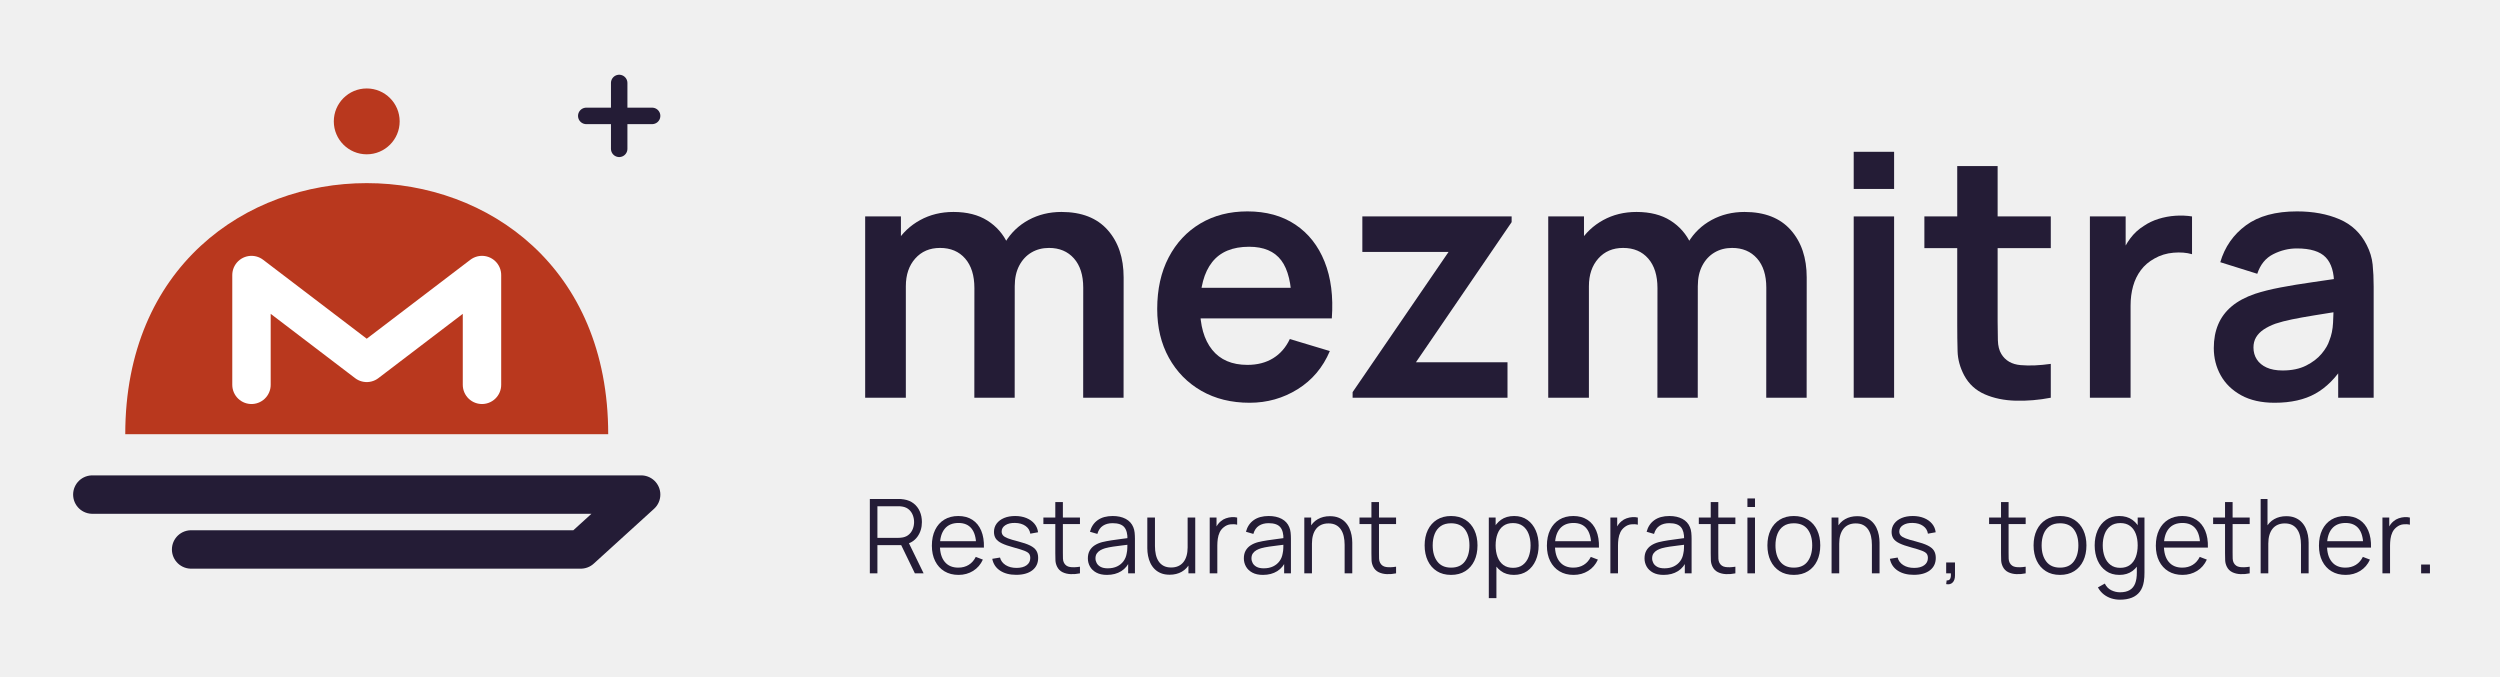
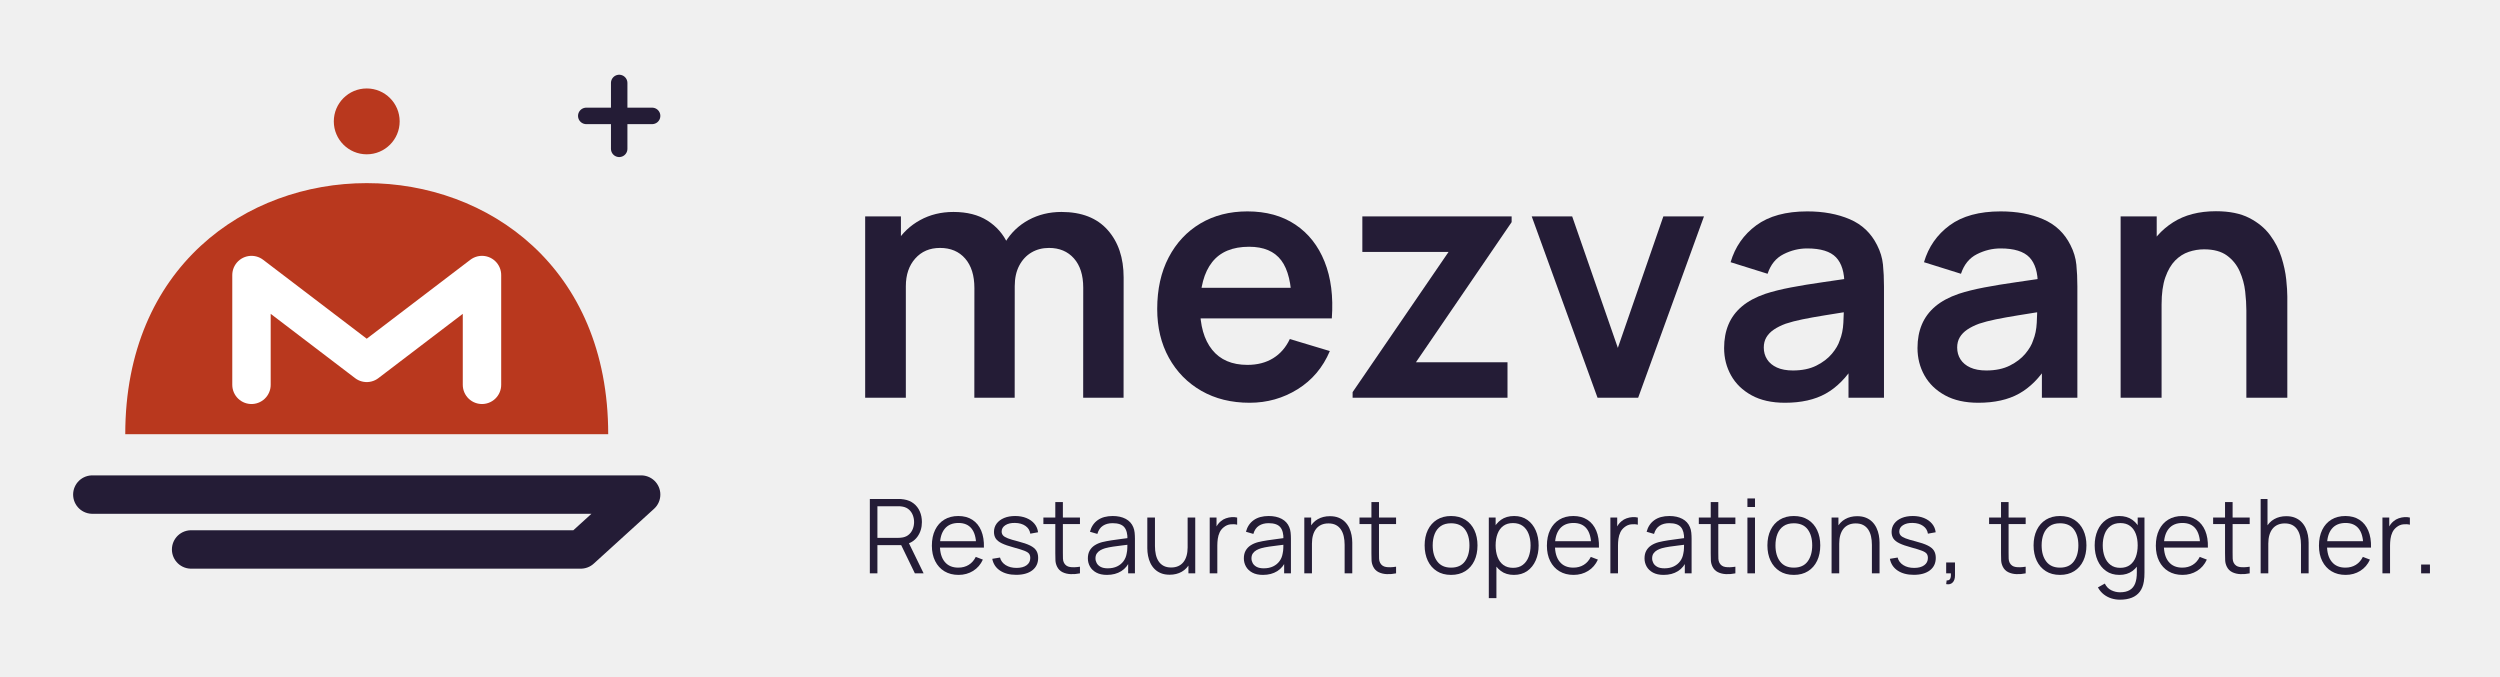
<svg xmlns="http://www.w3.org/2000/svg" width="484" height="131" viewBox="9 14 484 131" role="img">
  <g transform="translate(12 12) scale(1.0625)">
    <circle cx="64" cy="24" r="6" fill="#B9381E" />
    <path d="M20 81C20 20 108 20 108 81Z" fill="#B9381E" />
    <path d="M43 72V52L64 68L85 52V72" fill="none" stroke="#FFFFFF" stroke-width="7" stroke-linejoin="round" stroke-linecap="round" />
    <path d="M14 92H114L103 102H32" fill="none" stroke="#241C36" stroke-width="7" stroke-linecap="round" stroke-linejoin="round" />
    <path d="M110 17V29M104 23H116" stroke="#241C36" stroke-width="3" stroke-linecap="round" />
  </g>
-   <g aria-label="mezmitra" fill="#241C36" transform="translate(172 91) scale(0.0325 -0.0325)">
+   <g aria-label="mezvaan" fill="#241C36" transform="translate(172 91) scale(0.0325 -0.0325)">
    <path transform="translate(0,0)" d="M1437 0 1437.333 655.669Q1437.333 767.336 1382.082 829.836Q1326.832 892.337 1233.331 892.337Q1175.164 892.337 1129.247 865.42Q1083.33 838.503 1056.33 787.42Q1029.329 736.336 1029.329 664.668L921.997 728Q921.163 840.333 972.663 925.833Q1024.163 1011.333 1111.913 1059Q1199.663 1106.667 1307.663 1106.667Q1487.329 1106.667 1582.662 999.417Q1677.996 892.167 1677.996 716.667L1677.662 0ZM138.333 0V1080H351.33V745.003H380.663V0ZM788.667 0 789 653.335Q789 765.836 733.999 829.086Q678.999 892.337 584.331 892.337Q492.497 892.337 436.58 829.253Q380.663 766.169 380.663 664.668L273.33 736.667Q273.33 842.334 325.33 925.917Q377.33 1009.5 465.663 1058.083Q553.996 1106.667 664.33 1106.667Q785.329 1106.667 866.579 1055.25Q947.829 1003.834 988.579 915.334Q1029.329 826.834 1029.329 715.667L1028.996 0Z" />
    <path transform="translate(1798,0)" d="M630.665 -30Q466.832 -30 342.999 41.083Q219.166 112.167 149.583 238.083Q80 364 80 528.334Q80 705.334 148.25 835.834Q216.5 966.333 337.416 1038.167Q458.332 1110 617.332 1110Q784.832 1110 902.332 1031.667Q1019.832 953.334 1077.082 810.334Q1134.332 667.334 1120.165 472.668H881.002V560.666Q880.002 737.001 819.001 818.169Q758 899.336 627.332 899.336Q479.498 899.336 407.247 807.669Q334.996 716.001 334.996 540Q334.996 375.665 407.247 285.664Q479.498 195.663 617.332 195.663Q706.333 195.663 770.668 235.33Q835.002 274.998 870.002 349.665L1108.332 278Q1046.498 131.666 916.748 50.833Q786.999 -30 630.665 -30ZM258.997 472.668V654.999H1002.334V472.668Z" />
    <path transform="translate(3002,0)" d="M40 0V33.333L611.672 868.67H98V1080H987.333V1046L417.328 211.33H962.666V0Z" />
-     <path transform="translate(4069,0)" d="M1437 0 1437.333 655.669Q1437.333 767.336 1382.082 829.836Q1326.832 892.337 1233.331 892.337Q1175.164 892.337 1129.247 865.42Q1083.33 838.503 1056.33 787.42Q1029.329 736.336 1029.329 664.668L921.997 728Q921.163 840.333 972.663 925.833Q1024.163 1011.333 1111.913 1059Q1199.663 1106.667 1307.663 1106.667Q1487.329 1106.667 1582.662 999.417Q1677.996 892.167 1677.996 716.667L1677.662 0ZM138.333 0V1080H351.33V745.003H380.663V0ZM788.667 0 789 653.335Q789 765.836 733.999 829.086Q678.999 892.337 584.331 892.337Q492.497 892.337 436.58 829.253Q380.663 766.169 380.663 664.668L273.33 736.667Q273.33 842.334 325.33 925.917Q377.33 1009.5 465.663 1058.083Q553.996 1106.667 664.33 1106.667Q785.329 1106.667 866.579 1055.25Q947.829 1003.834 988.579 915.334Q1029.329 826.834 1029.329 715.667L1028.996 0Z" />
-     <path transform="translate(5867,0)" d="M160 1243.668V1464.999H400.663V1243.668ZM160 0V1080H400.663V0Z" />
-     <path transform="translate(6428,0)" d="M772.998 0Q666.165 -20.5 563.416 -17.667Q460.667 -14.833 379.917 20.333Q299.168 55.5 257.334 132.667Q220.001 203.166 217.835 275.999Q215.668 348.832 215.668 441.331V1380H456.331V454.664Q456.331 390.497 457.831 341.248Q459.331 291.998 478.331 260.664Q514.331 201.164 593.164 194.247Q671.998 187.33 772.998 201.664ZM20 891.003V1080H772.998V891.003Z" />
-     <path transform="translate(7294,0)" d="M140 0V1080H352.997V817L326.997 851Q347.33 905 380.83 949.666Q414.33 994.333 460.996 1023.333Q500.829 1050.5 549.246 1065.5Q597.663 1080.5 648.663 1084Q699.664 1087.5 748.33 1080V855.004Q699.663 869.17 637.579 863.837Q575.496 858.503 524.662 829.336Q475.162 802.169 443.745 760.251Q412.329 718.334 397.329 664.833Q382.329 611.333 382.329 548.666V0Z" />
-     <path transform="translate(8092,0)" d="M442.334 -30Q324.667 -30 243.75 14.417Q162.833 58.833 121.417 132.917Q80 207 80 296Q80 374.333 106.084 436.417Q132.167 498.5 186.251 544.083Q240.335 589.666 325.668 618.999Q391.335 640.499 478.419 657.083Q565.503 673.666 668.169 688.249Q770.836 702.832 883.334 719.665L796.669 671.333Q797.502 783.168 746.752 836.252Q696.001 889.337 574.666 889.337Q501.998 889.337 434.081 855.086Q366.164 820.835 338.997 738.334L118.667 807.333Q158.833 944 271.583 1027Q384.333 1110 575.333 1110Q719.5 1110 828.666 1063.166Q937.832 1016.333 991.332 908.999Q1020.332 852.333 1026.332 792.833Q1032.332 733.333 1032.332 662.667V0H821.002V234.335L856.002 195.669Q783.002 79.168 685.418 24.584Q587.834 -30 442.334 -30ZM489.999 162.331Q572 162.331 629.834 191.414Q687.668 220.498 722.335 262.082Q757.002 303.667 768.669 341.335Q787.502 387.335 790.419 446.752Q793.335 506.169 793.335 543.335L867.335 521.002Q757.669 503.502 679.586 490.835Q601.502 478.169 545.834 466.752Q490.166 455.335 446.999 441.002Q405.498 425.669 376.415 405.918Q347.331 386.168 331.83 360.001Q316.33 333.834 316.33 299Q316.33 259.499 336.08 228.582Q355.83 197.665 394.414 179.998Q432.998 162.331 489.999 162.331Z" />
+     <path transform="translate(4069,0)" d="M432 0L40 1080L281 1080L553 297L824 1080L1066 1080L674 0Z" />
+     <path transform="translate(5175,0)" d="M442.334 -30Q324.667 -30 243.75 14.417Q162.833 58.833 121.417 132.917Q80 207 80 296Q80 374.333 106.084 436.417Q132.167 498.5 186.251 544.083Q240.335 589.666 325.668 618.999Q391.335 640.499 478.419 657.083Q565.503 673.666 668.169 688.249Q770.836 702.832 883.334 719.665L796.669 671.333Q797.502 783.168 746.752 836.252Q696.001 889.337 574.666 889.337Q501.998 889.337 434.081 855.086Q366.164 820.835 338.997 738.334L118.667 807.333Q158.833 944 271.583 1027Q384.333 1110 575.333 1110Q719.5 1110 828.666 1063.166Q937.832 1016.333 991.332 908.999Q1020.332 852.333 1026.332 792.833Q1032.332 733.333 1032.332 662.667V0H821.002V234.335L856.002 195.669Q783.002 79.168 685.418 24.584Q587.834 -30 442.334 -30ZM489.999 162.331Q572 162.331 629.834 191.414Q687.668 220.498 722.335 262.082Q757.002 303.667 768.669 341.335Q787.502 387.335 790.419 446.752Q793.335 506.169 793.335 543.335L867.335 521.002Q757.669 503.502 679.586 490.835Q601.502 478.169 545.834 466.752Q490.166 455.335 446.999 441.002Q405.498 425.669 376.415 405.918Q347.331 386.168 331.83 360.001Q316.33 333.834 316.33 299Q316.33 259.499 336.08 228.582Q355.83 197.665 394.414 179.998Q432.998 162.331 489.999 162.331Z" />
+     <path transform="translate(6327,0)" d="M442.334 -30Q324.667 -30 243.75 14.417Q162.833 58.833 121.417 132.917Q80 207 80 296Q80 374.333 106.084 436.417Q132.167 498.5 186.251 544.083Q240.335 589.666 325.668 618.999Q391.335 640.499 478.419 657.083Q565.503 673.666 668.169 688.249Q770.836 702.832 883.334 719.665L796.669 671.333Q797.502 783.168 746.752 836.252Q696.001 889.337 574.666 889.337Q501.998 889.337 434.081 855.086Q366.164 820.835 338.997 738.334L118.667 807.333Q158.833 944 271.583 1027Q384.333 1110 575.333 1110Q719.5 1110 828.666 1063.166Q937.832 1016.333 991.332 908.999Q1020.332 852.333 1026.332 792.833Q1032.332 733.333 1032.332 662.667V0H821.002V234.335L856.002 195.669Q783.002 79.168 685.418 24.584Q587.834 -30 442.334 -30ZM489.999 162.331Q572 162.331 629.834 191.414Q687.668 220.498 722.335 262.082Q757.002 303.667 768.669 341.335Q787.502 387.335 790.419 446.752Q793.335 506.169 793.335 543.335L867.335 521.002Q757.669 503.502 679.586 490.835Q601.502 478.169 545.834 466.752Q490.166 455.335 446.999 441.002Q405.498 425.669 376.415 405.918Q347.331 386.168 331.83 360.001Q316.33 333.834 316.33 299Q316.33 259.499 336.08 228.582Q355.83 197.665 394.414 179.998Q432.998 162.331 489.999 162.331Z" />
+     <path transform="translate(7479,0)" d="M887 0L887 520Q887 571 880 633Q873 695 847.5 752.5Q822 810 771.5 847Q721 884 635 884Q589 884 544 869Q499 854 463 817.5Q427 781 404.5 717.5Q382 654 382 555L239 616Q239 754 292.5 866Q346 978 450 1044.5Q554 1111 706 1111Q826 1111 904 1071Q982 1031 1028 969Q1074 907 1096 837Q1118 767 1124.5 704.5Q1131 642 1131 603L1131 0ZM138 0L138 1080L353 1080L353 745L382 745L382 0Z" />
  </g>
  <g aria-label="Restaurant operations, together." fill="#241C36" transform="translate(176 125) scale(0.01 -0.01)">
    <path transform="translate(0,0)" d="M140 0V1440H695.998Q716.998 1440 743.498 1438.5Q769.998 1437 797.331 1432Q909.664 1414.667 988.164 1353.334Q1066.664 1292 1107.33 1198.834Q1147.997 1105.667 1147.997 993.334Q1147.997 830.335 1061.997 710.168Q975.997 590.002 815.998 558.669L765.334 546.668H286.663V0ZM1012.002 0 728.002 586 869.331 640 1181.331 0ZM286.663 687.332H691.999Q710.332 687.332 734.332 689.332Q758.332 691.332 781.332 695.998Q854.999 711.665 902.666 756.832Q950.334 801.999 973.501 864.166Q996.668 926.333 996.668 993.334Q996.668 1060.335 973.501 1122.502Q950.334 1184.67 902.666 1229.837Q854.999 1275.003 781.332 1290.67Q758.332 1296.003 734.332 1297.67Q710.332 1299.337 691.999 1299.337H286.663Z" />
    <path transform="translate(1261,0)" d="M596.665 -30Q439.332 -30 323.499 39.833Q207.666 109.667 143.833 236.833Q80 364 80 535.334Q80 712.334 143 841.334Q206 970.333 320.666 1040.167Q435.332 1110 591.332 1110Q751.332 1110 864.332 1036.667Q977.332 963.334 1035.332 826.334Q1093.332 689.334 1087.665 498.668H938.002V550.666Q934.002 761.001 847.501 868.169Q761 975.336 595.332 975.336Q420.998 975.336 328.497 862.169Q235.996 749.001 235.996 540Q235.996 335.665 328.497 223.164Q420.998 110.663 591.332 110.663Q707.333 110.663 793.668 164.33Q880.002 217.998 930.002 318.665L1067.332 266Q1002.998 124.666 878.498 47.333Q753.999 -30 596.665 -30ZM183.997 498.668V621.999H1009.334V498.668Z" />
    <path transform="translate(2430,0)" d="M543.333 -28.667Q353.333 -28.667 230.833 53.166Q108.333 134.999 80 281.332L229.996 305.998Q253.663 213.998 339.497 159.664Q425.331 105.33 551.332 105.33Q674.001 105.33 745.001 156.831Q816.002 208.332 816.002 297.333Q816.002 347.333 793.336 378.834Q770.669 410.334 701.835 437.334Q633.001 464.335 496.001 501.335Q349.333 540.668 266 581.002Q182.667 621.335 148 673.835Q113.333 726.335 113.333 802.001Q113.333 894.001 165 963.5Q216.667 1033 308.833 1071.5Q401 1110 523.333 1110Q644.999 1110 741.332 1070.667Q837.666 1031.333 896.832 960.333Q955.999 889.333 966.666 795.333L816.669 768.001Q801.669 863.335 722.335 918.669Q643 974.003 521.332 976.003Q406.331 979.003 334.164 932.669Q261.996 886.335 261.996 809.334Q261.996 766 287.83 735.333Q313.663 704.666 382.163 677.999Q450.664 651.333 577.997 619.333Q726.998 581.332 812.165 539.166Q897.332 496.999 932.999 439.832Q968.665 382.666 968.665 299.333Q968.665 146 855.332 58.666Q741.999 -28.667 543.333 -28.667Z" />
    <path transform="translate(3480,0)" d="M727.998 0Q636.665 -19 548.166 -15.167Q459.667 -11.333 390.167 22.833Q320.668 57 285.334 128.667Q256.001 188.666 253.335 250.499Q250.668 312.332 250.668 391.331V1380H397.331V396.664Q397.331 328.997 398.831 283.498Q400.331 237.998 419.331 202.664Q455.331 135.664 533.664 122.997Q611.998 110.33 727.998 128.664ZM20 954.003V1080H727.998V954.003Z" />
    <path transform="translate(4281,0)" d="M449.334 -30Q326.667 -30 244.5 14.167Q162.333 58.333 121.167 131.167Q80 204 80 290Q80 378.333 115.334 440.667Q150.667 503 212.501 542.833Q274.335 582.666 354.668 603.999Q437.335 623.999 536.669 639.333Q636.003 654.666 731.669 666.499Q827.336 678.332 899.334 688.665L846.669 657.333Q850.002 816.668 785.002 894.002Q720.001 971.337 558.666 971.337Q447.998 971.337 371.331 921.336Q294.664 871.335 263.997 763.334L120.667 805.333Q158.333 950 270.333 1030Q382.333 1110 561.333 1110Q709 1110 812.666 1054.666Q916.332 999.333 959.332 893.999Q979.332 847.333 985.332 789.333Q991.332 731.333 991.332 670.667V0H860.002V271.335L898.002 254.669Q843.002 115.668 727.168 42.834Q611.334 -30 449.334 -30ZM465.999 97.331Q569 97.331 645.834 134.164Q722.668 170.998 769.835 235.332Q817.002 299.667 830.669 381.335Q843.002 433.335 844.169 495.502Q845.335 557.669 845.335 589.335L901.335 560.002Q825.669 550.002 738.336 539.835Q651.002 529.669 566.334 517.002Q481.666 504.335 413.999 486.002Q367.998 472.669 325.165 449.168Q282.331 425.668 254.83 387.001Q227.33 348.334 227.33 290Q227.33 242.999 250.83 198.832Q274.33 154.665 326.664 125.998Q378.998 97.331 465.999 97.331Z" />
    <path transform="translate(5392,0)" d="M552.667 -26.667Q455.668 -26.667 383.335 3Q311.002 32.666 260.502 83.666Q210.001 134.665 179.001 200.498Q148.001 266.331 134 339.665Q120 412.999 120 486V1080H267.996V528.665Q267.996 439.664 284.996 363.83Q301.997 287.996 339.664 231.663Q377.331 175.329 436.832 144.33Q496.332 113.33 581.332 113.33Q659 113.33 718.667 139.997Q778.334 166.664 818.668 217.165Q859.001 267.665 879.835 340.166Q900.668 412.666 900.668 503.999L1004.666 480.667Q1004.666 314.666 946.666 201.666Q888.666 88.666 786.833 31Q685 -26.667 552.667 -26.667ZM916.001 0V265.997H900.668V1080H1047.997V0Z" />
    <path transform="translate(6580,0)" d="M140 0V1080H271.997V820L245.997 854Q264.33 902 293.33 942.666Q322.33 983.333 355.996 1009.333Q398.329 1046 453.996 1065.5Q509.663 1085 566.663 1088.5Q623.664 1092 671.33 1080V942.004Q611.663 956.67 541.829 948.837Q471.996 941.003 412.662 893.336Q358.662 850.669 331.995 792.501Q305.329 734.334 296.329 668.833Q287.329 603.333 287.329 538.666V0Z" />
    <path transform="translate(7301,0)" d="M449.334 -30Q326.667 -30 244.5 14.167Q162.333 58.333 121.167 131.167Q80 204 80 290Q80 378.333 115.334 440.667Q150.667 503 212.501 542.833Q274.335 582.666 354.668 603.999Q437.335 623.999 536.669 639.333Q636.003 654.666 731.669 666.499Q827.336 678.332 899.334 688.665L846.669 657.333Q850.002 816.668 785.002 894.002Q720.001 971.337 558.666 971.337Q447.998 971.337 371.331 921.336Q294.664 871.335 263.997 763.334L120.667 805.333Q158.333 950 270.333 1030Q382.333 1110 561.333 1110Q709 1110 812.666 1054.666Q916.332 999.333 959.332 893.999Q979.332 847.333 985.332 789.333Q991.332 731.333 991.332 670.667V0H860.002V271.335L898.002 254.669Q843.002 115.668 727.168 42.834Q611.334 -30 449.334 -30ZM465.999 97.331Q569 97.331 645.834 134.164Q722.668 170.998 769.835 235.332Q817.002 299.667 830.669 381.335Q843.002 433.335 844.169 495.502Q845.335 557.669 845.335 589.335L901.335 560.002Q825.669 550.002 738.336 539.835Q651.002 529.669 566.334 517.002Q481.666 504.335 413.999 486.002Q367.998 472.669 325.165 449.168Q282.331 425.668 254.83 387.001Q227.33 348.334 227.33 290Q227.33 242.999 250.83 198.832Q274.33 154.665 326.664 125.998Q378.998 97.331 465.999 97.331Z" />
    <path transform="translate(8412,0)" d="M920.001 0V551.335Q920.001 641.003 903.001 716.503Q886.001 792.004 848.333 848.337Q810.666 904.671 751.166 935.67Q691.665 966.67 606.666 966.67Q528.998 966.67 469.33 940.003Q409.663 913.336 369.33 862.835Q328.996 812.335 308.163 740.001Q287.329 667.667 287.329 576.001L183.331 599.333Q183.331 765.334 241.331 878.334Q299.331 991.334 401.165 1049Q502.998 1106.667 635.33 1106.667Q732.33 1106.667 804.663 1077Q876.996 1047.334 927.496 996.334Q977.996 945.335 1008.996 879.502Q1039.997 813.669 1053.997 740.335Q1067.997 667.001 1067.997 594V0ZM139.333 0V1080H271.997V814.003H287.329V0Z" />
    <path transform="translate(9600,0)" d="M727.998 0Q636.665 -19 548.166 -15.167Q459.667 -11.333 390.167 22.833Q320.668 57 285.334 128.667Q256.001 188.666 253.335 250.499Q250.668 312.332 250.668 391.331V1380H397.331V396.664Q397.331 328.997 398.831 283.498Q400.331 237.998 419.331 202.664Q455.331 135.664 533.664 122.997Q611.998 110.33 727.998 128.664ZM20 954.003V1080H727.998V954.003Z" />
    <path transform="translate(10401,0)" d="" />
    <path transform="translate(10801,0)" d="M591.332 -30Q430.332 -30 315.999 43.0Q201.666 116 140.833 244.833Q80 373.667 80 541.333Q80 711 142 839.167Q204 967.333 318.666 1038.667Q433.332 1110 591.332 1110Q752.999 1110 867.499 1037.333Q981.998 964.667 1042.665 836.5Q1103.331 708.333 1103.331 541.333Q1103.331 371.333 1042.165 242.833Q980.998 114.333 866.165 42.167Q751.332 -30 591.332 -30ZM591.332 110.663Q771 110.663 859.168 230.497Q947.335 350.332 947.335 541.333Q947.335 736.668 858.501 853.003Q769.667 969.337 591.332 969.337Q470.331 969.337 391.664 914.67Q312.997 860.003 274.496 763.668Q235.996 667.334 235.996 541.333Q235.996 346.332 326.163 228.498Q416.331 110.663 591.332 110.663Z" />
    <path transform="translate(11984,0)" d="M624.665 -30Q475.666 -30 372.999 45.667Q270.333 121.333 217.166 250.667Q163.999 380 163.999 541.333Q163.999 704.667 217.333 833.333Q270.666 962 374.666 1036Q478.666 1110 630.666 1110Q778.999 1110 884.999 1035Q990.998 960 1047.498 831.167Q1103.998 702.333 1103.998 541.333Q1103.998 379.333 1047.165 250Q990.332 120.667 883.332 45.333Q776.332 -30 624.665 -30ZM139.333 -480V1080H271.33V266.664H286.663V-480ZM610 106.663Q722.667 106.663 797.668 163.997Q872.668 221.331 910.335 319.832Q948.002 418.332 948.002 541.333Q948.002 663.334 911.002 761.168Q874.002 859.002 798.501 916.169Q723 973.337 606.666 973.337Q494.332 973.337 419.832 918.336Q345.331 863.336 308.33 765.668Q271.33 668.001 271.33 541.333Q271.33 415.999 307.997 317.665Q344.664 219.331 419.831 162.997Q494.999 106.663 610 106.663Z" />
    <path transform="translate(13168,0)" d="M596.665 -30Q439.332 -30 323.499 39.833Q207.666 109.667 143.833 236.833Q80 364 80 535.334Q80 712.334 143 841.334Q206 970.333 320.666 1040.167Q435.332 1110 591.332 1110Q751.332 1110 864.332 1036.667Q977.332 963.334 1035.332 826.334Q1093.332 689.334 1087.665 498.668H938.002V550.666Q934.002 761.001 847.501 868.169Q761 975.336 595.332 975.336Q420.998 975.336 328.497 862.169Q235.996 749.001 235.996 540Q235.996 335.665 328.497 223.164Q420.998 110.663 591.332 110.663Q707.333 110.663 793.668 164.33Q880.002 217.998 930.002 318.665L1067.332 266Q1002.998 124.666 878.498 47.333Q753.999 -30 596.665 -30ZM183.997 498.668V621.999H1009.334V498.668Z" />
    <path transform="translate(14337,0)" d="M140 0V1080H271.997V820L245.997 854Q264.33 902 293.33 942.666Q322.33 983.333 355.996 1009.333Q398.329 1046 453.996 1065.5Q509.663 1085 566.663 1088.5Q623.664 1092 671.33 1080V942.004Q611.663 956.67 541.829 948.837Q471.996 941.003 412.662 893.336Q358.662 850.669 331.995 792.501Q305.329 734.334 296.329 668.833Q287.329 603.333 287.329 538.666V0Z" />
    <path transform="translate(15058,0)" d="M449.334 -30Q326.667 -30 244.5 14.167Q162.333 58.333 121.167 131.167Q80 204 80 290Q80 378.333 115.334 440.667Q150.667 503 212.501 542.833Q274.335 582.666 354.668 603.999Q437.335 623.999 536.669 639.333Q636.003 654.666 731.669 666.499Q827.336 678.332 899.334 688.665L846.669 657.333Q850.002 816.668 785.002 894.002Q720.001 971.337 558.666 971.337Q447.998 971.337 371.331 921.336Q294.664 871.335 263.997 763.334L120.667 805.333Q158.333 950 270.333 1030Q382.333 1110 561.333 1110Q709 1110 812.666 1054.666Q916.332 999.333 959.332 893.999Q979.332 847.333 985.332 789.333Q991.332 731.333 991.332 670.667V0H860.002V271.335L898.002 254.669Q843.002 115.668 727.168 42.834Q611.334 -30 449.334 -30ZM465.999 97.331Q569 97.331 645.834 134.164Q722.668 170.998 769.835 235.332Q817.002 299.667 830.669 381.335Q843.002 433.335 844.169 495.502Q845.335 557.669 845.335 589.335L901.335 560.002Q825.669 550.002 738.336 539.835Q651.002 529.669 566.334 517.002Q481.666 504.335 413.999 486.002Q367.998 472.669 325.165 449.168Q282.331 425.668 254.83 387.001Q227.33 348.334 227.33 290Q227.33 242.999 250.83 198.832Q274.33 154.665 326.664 125.998Q378.998 97.331 465.999 97.331Z" />
    <path transform="translate(16169,0)" d="M727.998 0Q636.665 -19 548.166 -15.167Q459.667 -11.333 390.167 22.833Q320.668 57 285.334 128.667Q256.001 188.666 253.335 250.499Q250.668 312.332 250.668 391.331V1380H397.331V396.664Q397.331 328.997 398.831 283.498Q400.331 237.998 419.331 202.664Q455.331 135.664 533.664 122.997Q611.998 110.33 727.998 128.664ZM20 954.003V1080H727.998V954.003Z" />
    <path transform="translate(16970,0)" d="M160 1284.668V1449.999H306.663V1284.668ZM160 0V1080H306.663V0Z" />
    <path transform="translate(17437,0)" d="M591.332 -30Q430.332 -30 315.999 43.0Q201.666 116 140.833 244.833Q80 373.667 80 541.333Q80 711 142 839.167Q204 967.333 318.666 1038.667Q433.332 1110 591.332 1110Q752.999 1110 867.499 1037.333Q981.998 964.667 1042.665 836.5Q1103.331 708.333 1103.331 541.333Q1103.331 371.333 1042.165 242.833Q980.998 114.333 866.165 42.167Q751.332 -30 591.332 -30ZM591.332 110.663Q771 110.663 859.168 230.497Q947.335 350.332 947.335 541.333Q947.335 736.668 858.501 853.003Q769.667 969.337 591.332 969.337Q470.331 969.337 391.664 914.67Q312.997 860.003 274.496 763.668Q235.996 667.334 235.996 541.333Q235.996 346.332 326.163 228.498Q416.331 110.663 591.332 110.663Z" />
    <path transform="translate(18620,0)" d="M920.001 0V551.335Q920.001 641.003 903.001 716.503Q886.001 792.004 848.333 848.337Q810.666 904.671 751.166 935.67Q691.665 966.67 606.666 966.67Q528.998 966.67 469.33 940.003Q409.663 913.336 369.33 862.835Q328.996 812.335 308.163 740.001Q287.329 667.667 287.329 576.001L183.331 599.333Q183.331 765.334 241.331 878.334Q299.331 991.334 401.165 1049Q502.998 1106.667 635.33 1106.667Q732.33 1106.667 804.663 1077Q876.996 1047.334 927.496 996.334Q977.996 945.335 1008.996 879.502Q1039.997 813.669 1053.997 740.335Q1067.997 667.001 1067.997 594V0ZM139.333 0V1080H271.997V814.003H287.329V0Z" />
    <path transform="translate(19808,0)" d="M543.333 -28.667Q353.333 -28.667 230.833 53.166Q108.333 134.999 80 281.332L229.996 305.998Q253.663 213.998 339.497 159.664Q425.331 105.33 551.332 105.33Q674.001 105.33 745.001 156.831Q816.002 208.332 816.002 297.333Q816.002 347.333 793.336 378.834Q770.669 410.334 701.835 437.334Q633.001 464.335 496.001 501.335Q349.333 540.668 266 581.002Q182.667 621.335 148 673.835Q113.333 726.335 113.333 802.001Q113.333 894.001 165 963.5Q216.667 1033 308.833 1071.5Q401 1110 523.333 1110Q644.999 1110 741.332 1070.667Q837.666 1031.333 896.832 960.333Q955.999 889.333 966.666 795.333L816.669 768.001Q801.669 863.335 722.335 918.669Q643 974.003 521.332 976.003Q406.331 979.003 334.164 932.669Q261.996 886.335 261.996 809.334Q261.996 766 287.83 735.333Q313.663 704.666 382.163 677.999Q450.664 651.333 577.997 619.333Q726.998 581.332 812.165 539.166Q897.332 496.999 932.999 439.832Q968.665 382.666 968.665 299.333Q968.665 146 855.332 58.666Q741.999 -28.667 543.333 -28.667Z" />
    <path transform="translate(20858,0)" d="M120 -208.665 129.333 -135.999Q168.666 -138.666 186.666 -119.833Q204.665 -100.999 208.832 -69.166Q212.998 -37.333 210.665 0H120V210.665H290.664V-40.001Q290.664 -132 244.331 -177.999Q197.998 -223.998 120 -208.665Z" />
    <path transform="translate(21389,0)" d="" />
    <path transform="translate(21789,0)" d="M727.998 0Q636.665 -19 548.166 -15.167Q459.667 -11.333 390.167 22.833Q320.668 57 285.334 128.667Q256.001 188.666 253.335 250.499Q250.668 312.332 250.668 391.331V1380H397.331V396.664Q397.331 328.997 398.831 283.498Q400.331 237.998 419.331 202.664Q455.331 135.664 533.664 122.997Q611.998 110.33 727.998 128.664ZM20 954.003V1080H727.998V954.003Z" />
    <path transform="translate(22590,0)" d="M591.332 -30Q430.332 -30 315.999 43.0Q201.666 116 140.833 244.833Q80 373.667 80 541.333Q80 711 142 839.167Q204 967.333 318.666 1038.667Q433.332 1110 591.332 1110Q752.999 1110 867.499 1037.333Q981.998 964.667 1042.665 836.5Q1103.331 708.333 1103.331 541.333Q1103.331 371.333 1042.165 242.833Q980.998 114.333 866.165 42.167Q751.332 -30 591.332 -30ZM591.332 110.663Q771 110.663 859.168 230.497Q947.335 350.332 947.335 541.333Q947.335 736.668 858.501 853.003Q769.667 969.337 591.332 969.337Q470.331 969.337 391.664 914.67Q312.997 860.003 274.496 763.668Q235.996 667.334 235.996 541.333Q235.996 346.332 326.163 228.498Q416.331 110.663 591.332 110.663Z" />
    <path transform="translate(23773,0)" d="M568.666 -510Q485.999 -510 405.666 -485.5Q325.333 -461 257.166 -408.5Q188.999 -356 142.666 -272L275.995 -198.001Q320.663 -288.003 402.164 -327.336Q483.665 -366.67 569.332 -366.67Q686.334 -366.67 758.668 -323.503Q831.002 -280.335 863.835 -195.167Q896.668 -109.999 896.002 16.669V305.335H912.668V1080H1043.998V15.336Q1043.998 -30.664 1041.498 -73.164Q1038.998 -115.665 1031.998 -157.331Q1012.665 -277.665 953.499 -355.666Q894.332 -433.666 797.666 -471.833Q700.999 -510 568.666 -510ZM559.333 -30Q407.666 -30 300.666 45.333Q193.666 120.667 136.833 250Q80 379.333 80 541.333Q80 702.333 136.5 831.167Q193 960 298.999 1035Q404.999 1110 553.332 1110Q705.332 1110 809.332 1036Q913.332 962 966.665 833.333Q1019.999 704.667 1019.999 541.333Q1019.999 380 966.832 250.667Q913.665 121.333 810.999 45.667Q708.332 -30 559.333 -30ZM573.999 106.663Q688.999 106.663 764.167 162.997Q839.334 219.331 876.001 317.665Q912.668 415.999 912.668 541.333Q912.668 668.001 875.668 765.668Q838.667 863.336 764.167 918.336Q689.666 973.337 577.332 973.337Q460.998 973.337 385.164 916.169Q309.33 859.002 272.663 761.168Q235.996 663.334 235.996 541.333Q235.996 418.332 273.663 319.832Q311.33 221.331 386.331 163.997Q461.331 106.663 573.999 106.663Z" />
    <path transform="translate(24957,0)" d="M596.665 -30Q439.332 -30 323.499 39.833Q207.666 109.667 143.833 236.833Q80 364 80 535.334Q80 712.334 143 841.334Q206 970.333 320.666 1040.167Q435.332 1110 591.332 1110Q751.332 1110 864.332 1036.667Q977.332 963.334 1035.332 826.334Q1093.332 689.334 1087.665 498.668H938.002V550.666Q934.002 761.001 847.501 868.169Q761 975.336 595.332 975.336Q420.998 975.336 328.497 862.169Q235.996 749.001 235.996 540Q235.996 335.665 328.497 223.164Q420.998 110.663 591.332 110.663Q707.333 110.663 793.668 164.33Q880.002 217.998 930.002 318.665L1067.332 266Q1002.998 124.666 878.498 47.333Q753.999 -30 596.665 -30ZM183.997 498.668V621.999H1009.334V498.668Z" />
    <path transform="translate(26126,0)" d="M727.998 0Q636.665 -19 548.166 -15.167Q459.667 -11.333 390.167 22.833Q320.668 57 285.334 128.667Q256.001 188.666 253.335 250.499Q250.668 312.332 250.668 391.331V1380H397.331V396.664Q397.331 328.997 398.831 283.498Q400.331 237.998 419.331 202.664Q455.331 135.664 533.664 122.997Q611.998 110.33 727.998 128.664ZM20 954.003V1080H727.998V954.003Z" />
    <path transform="translate(26927,0)" d="M920.001 0V551.335Q920.001 641.003 903.001 716.503Q886.001 792.004 848.333 848.337Q810.666 904.671 751.166 935.67Q691.665 966.67 606.666 966.67Q528.998 966.67 469.33 940.003Q409.663 913.336 369.33 862.835Q328.996 812.335 308.163 740.001Q287.329 667.667 287.329 576.001L183.331 599.333Q183.331 765.334 241.331 878.334Q299.331 991.334 401.165 1049Q502.998 1106.667 635.33 1106.667Q732.33 1106.667 804.663 1077Q876.996 1047.334 927.496 996.334Q977.996 945.335 1008.996 879.502Q1039.997 813.669 1053.997 740.335Q1067.997 667.001 1067.997 594V0ZM139.333 0V1440H271.997V626.664H287.329V0Z" />
    <path transform="translate(28115,0)" d="M596.665 -30Q439.332 -30 323.499 39.833Q207.666 109.667 143.833 236.833Q80 364 80 535.334Q80 712.334 143 841.334Q206 970.333 320.666 1040.167Q435.332 1110 591.332 1110Q751.332 1110 864.332 1036.667Q977.332 963.334 1035.332 826.334Q1093.332 689.334 1087.665 498.668H938.002V550.666Q934.002 761.001 847.501 868.169Q761 975.336 595.332 975.336Q420.998 975.336 328.497 862.169Q235.996 749.001 235.996 540Q235.996 335.665 328.497 223.164Q420.998 110.663 591.332 110.663Q707.333 110.663 793.668 164.33Q880.002 217.998 930.002 318.665L1067.332 266Q1002.998 124.666 878.498 47.333Q753.999 -30 596.665 -30ZM183.997 498.668V621.999H1009.334V498.668Z" />
    <path transform="translate(29284,0)" d="M140 0V1080H271.997V820L245.997 854Q264.33 902 293.33 942.666Q322.33 983.333 355.996 1009.333Q398.329 1046 453.996 1065.5Q509.663 1085 566.663 1088.5Q623.664 1092 671.33 1080V942.004Q611.663 956.67 541.829 948.837Q471.996 941.003 412.662 893.336Q358.662 850.669 331.995 792.501Q305.329 734.334 296.329 668.833Q287.329 603.333 287.329 538.666V0Z" />
    <path transform="translate(30005,0)" d="M168 0V170.664H338.663V0Z" />
  </g>
</svg>
